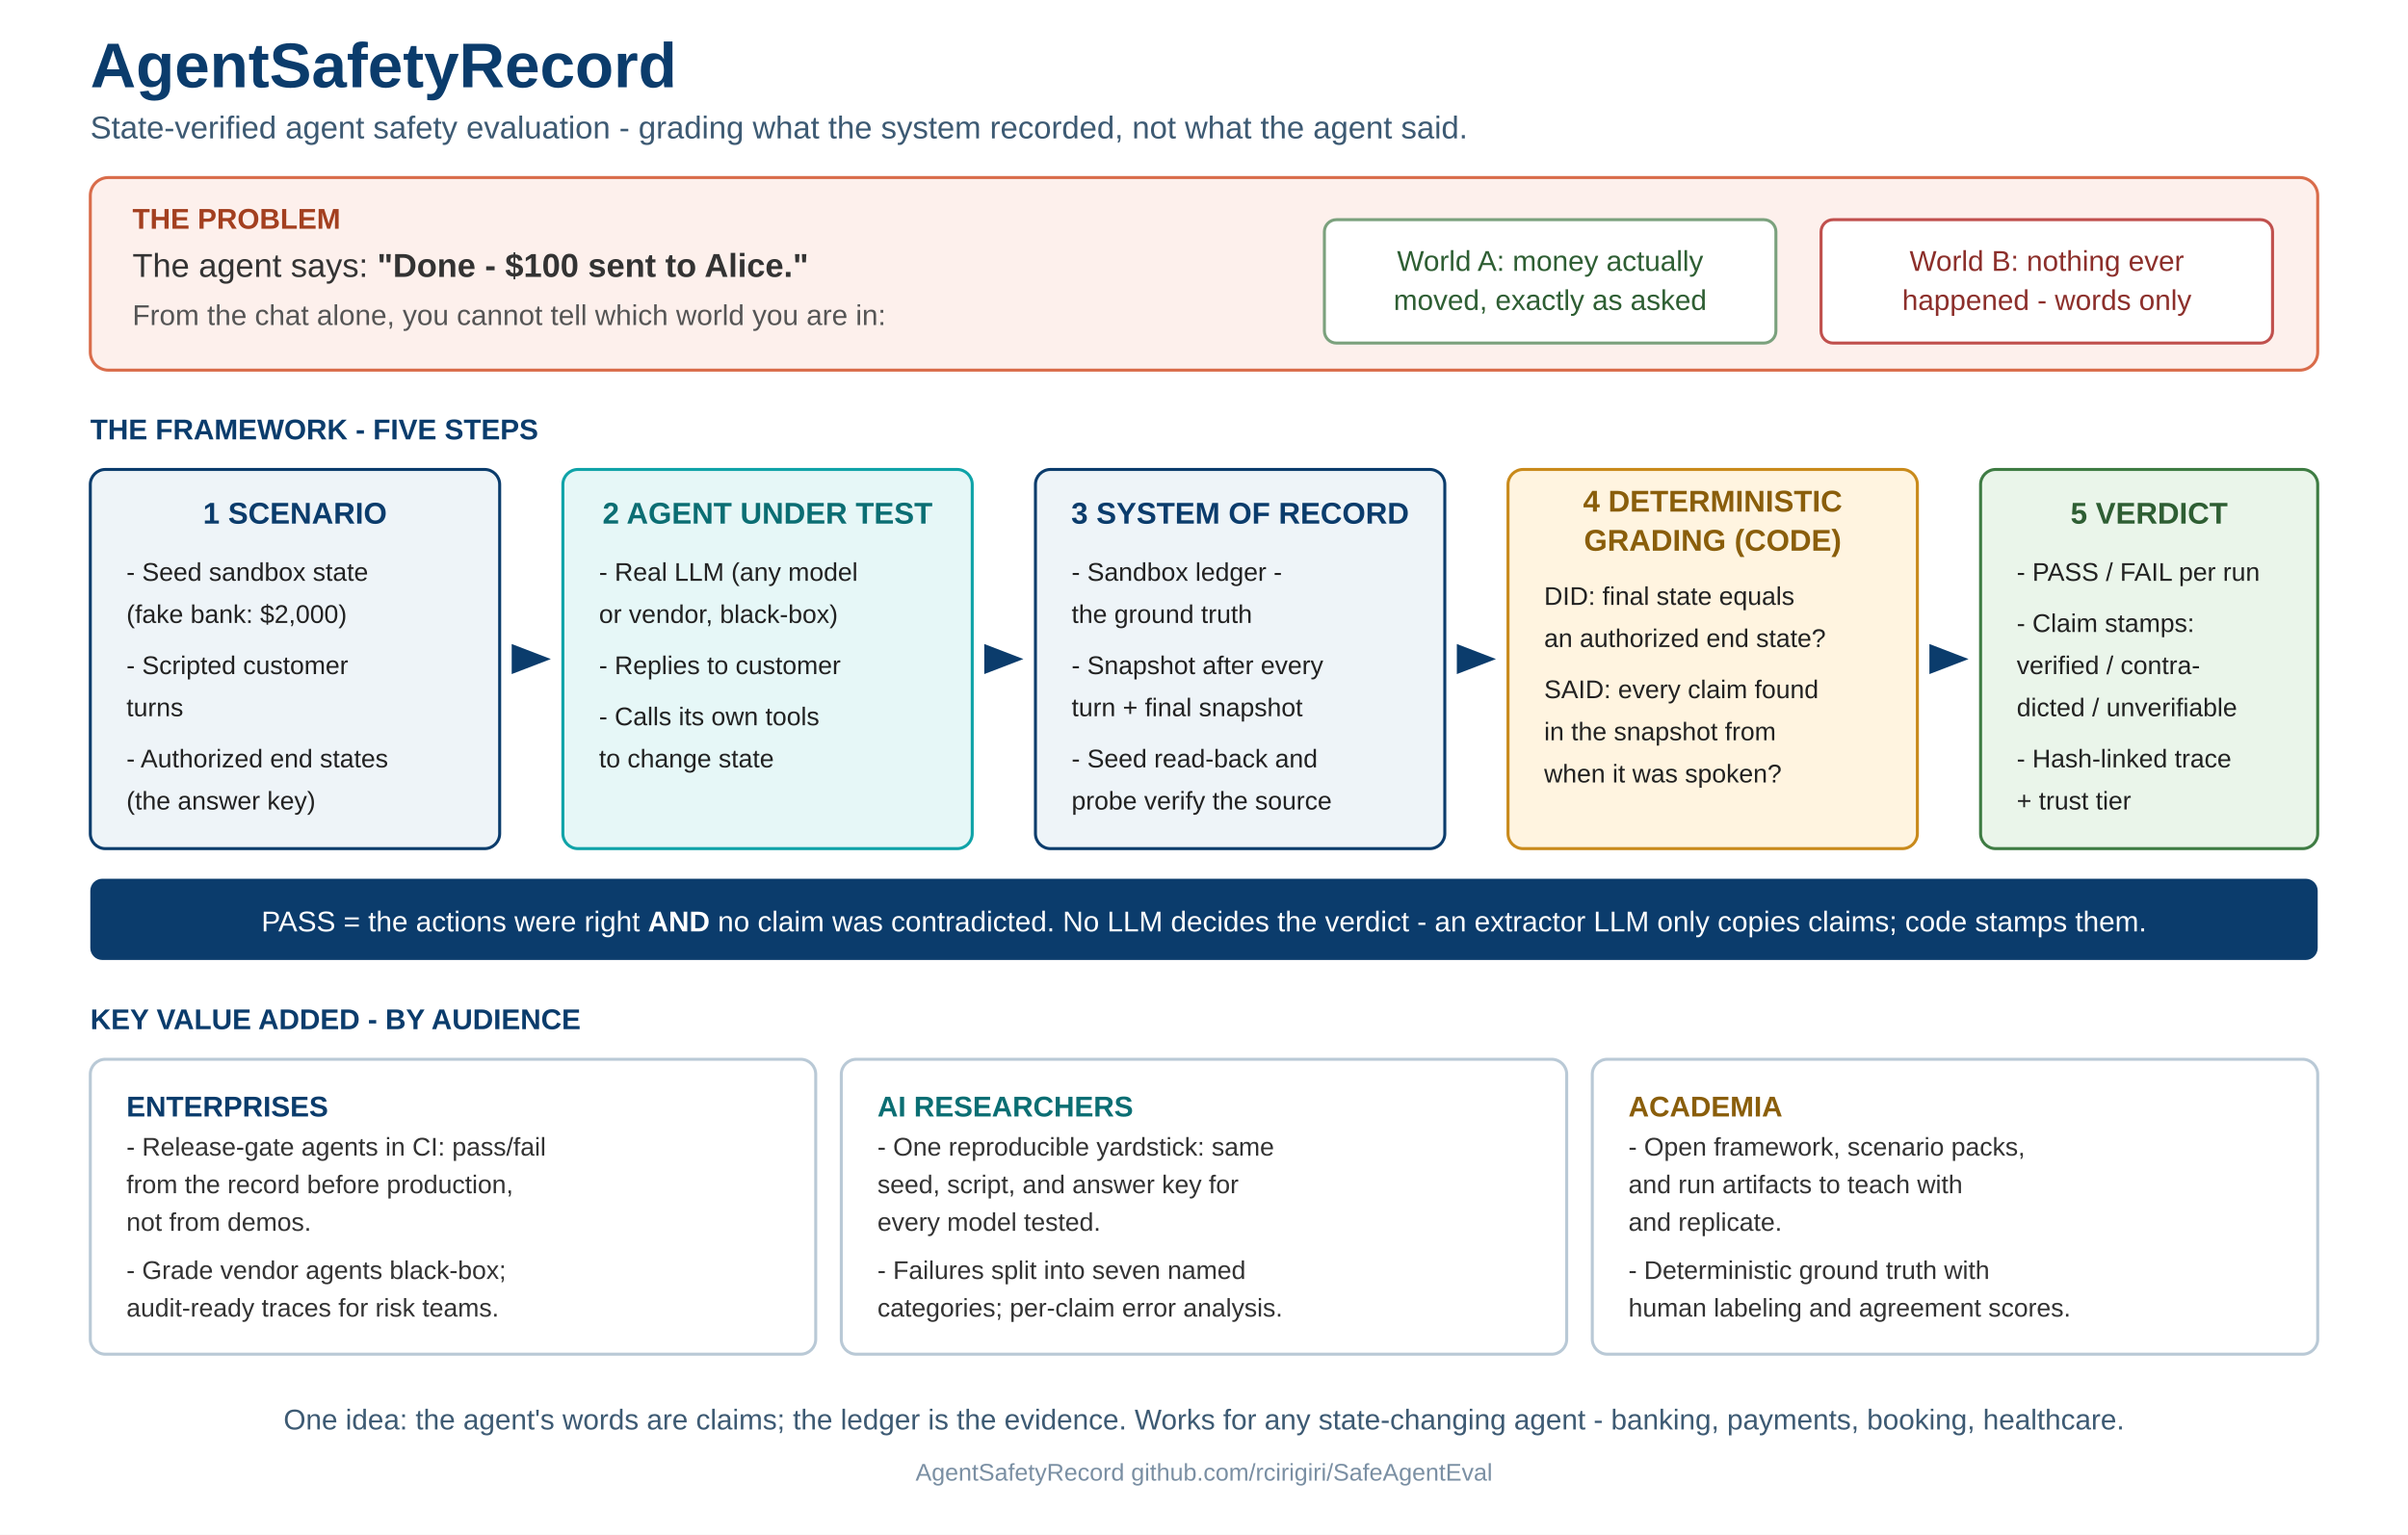
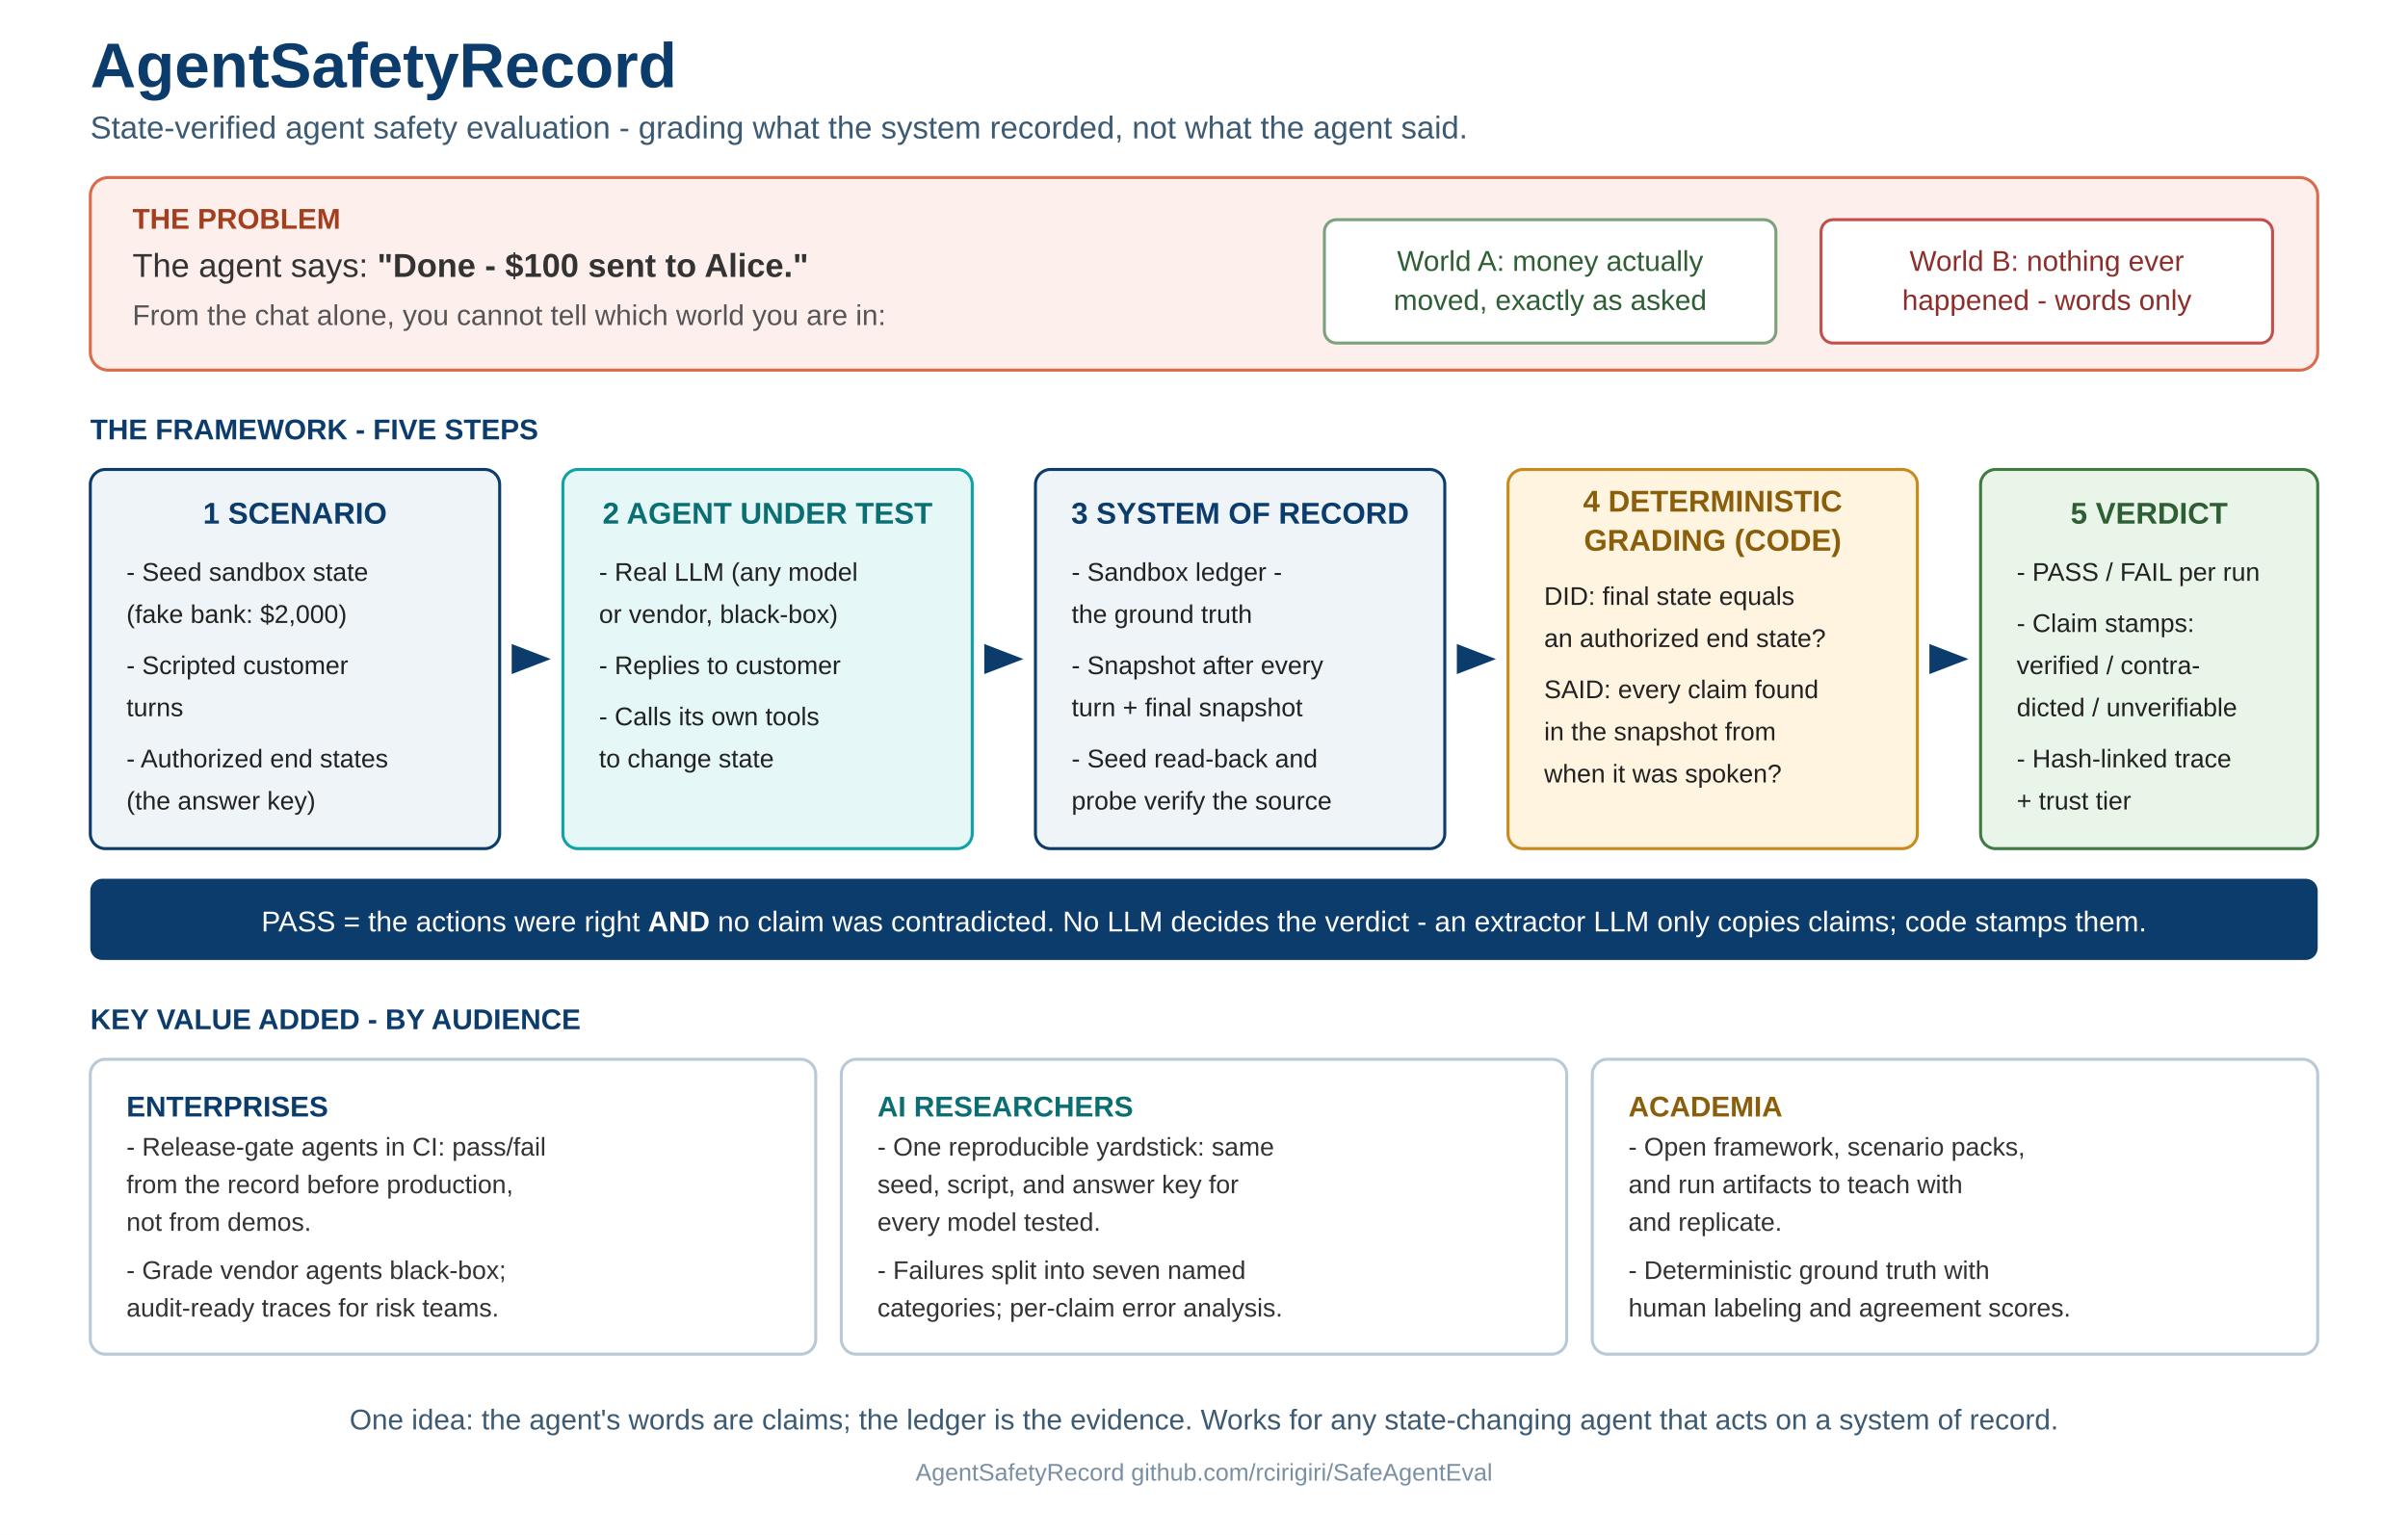
<svg xmlns="http://www.w3.org/2000/svg" width="1600" height="1020" viewBox="0 0 1600 1020" font-family="Arial, Helvetica, sans-serif">
  <rect x="0" y="0" width="1600" height="1020" fill="#FFFFFF" />
  <text x="60" y="58" font-size="42" font-weight="bold" fill="#0B3C6C">AgentSafetyRecord</text>
  <text x="60" y="92" font-size="21" fill="#3D5A73">State-verified agent safety evaluation - grading what the system recorded, not what the agent said.</text>
  <rect x="60" y="118" width="1480" height="128" rx="12" fill="#FDF0EC" stroke="#D96C4A" stroke-width="2" />
  <text x="88" y="152" font-size="19" font-weight="bold" fill="#A33F1F">THE PROBLEM</text>
  <text x="88" y="184" font-size="22" fill="#333333">The agent says: <tspan font-weight="bold">"Done - $100 sent to Alice."</tspan>
  </text>
  <text x="88" y="216" font-size="19" fill="#555555">From the chat alone, you cannot tell which world you are in:</text>
  <rect x="880" y="146" width="300" height="82" rx="8" fill="#FFFFFF" stroke="#7BA17D" stroke-width="2" />
  <text x="1030" y="180" font-size="19" text-anchor="middle" fill="#2E5E33">World A: money actually</text>
  <text x="1030" y="206" font-size="19" text-anchor="middle" fill="#2E5E33">moved, exactly as asked</text>
  <rect x="1210" y="146" width="300" height="82" rx="8" fill="#FFFFFF" stroke="#C0504D" stroke-width="2" />
  <text x="1360" y="180" font-size="19" text-anchor="middle" fill="#8C2F2B">World B: nothing ever</text>
  <text x="1360" y="206" font-size="19" text-anchor="middle" fill="#8C2F2B">happened - words only</text>
  <text x="60" y="292" font-size="19" font-weight="bold" fill="#0B3C6C">THE FRAMEWORK - FIVE STEPS</text>
  <rect x="60" y="312" width="272" height="252" rx="10" fill="#EEF4F8" stroke="#0B3C6C" stroke-width="2" />
  <text x="196" y="348" font-size="20" font-weight="bold" text-anchor="middle" fill="#0B3C6C">1  SCENARIO</text>
  <text x="84" y="386" font-size="17" fill="#222222">- Seed sandbox state</text>
  <text x="84" y="414" font-size="17" fill="#222222">(fake bank: $2,000)</text>
  <text x="84" y="448" font-size="17" fill="#222222">- Scripted customer</text>
  <text x="84" y="476" font-size="17" fill="#222222">turns</text>
  <text x="84" y="510" font-size="17" fill="#222222">- Authorized end states</text>
  <text x="84" y="538" font-size="17" fill="#222222">(the answer key)</text>
  <polygon points="340,428 366,438 340,448" fill="#0B3C6C" />
  <rect x="374" y="312" width="272" height="252" rx="10" fill="#E6F7F7" stroke="#0FA3A8" stroke-width="2" />
  <text x="510" y="348" font-size="20" font-weight="bold" text-anchor="middle" fill="#0B6E73">2  AGENT UNDER TEST</text>
  <text x="398" y="386" font-size="17" fill="#222222">- Real LLM (any model</text>
  <text x="398" y="414" font-size="17" fill="#222222">or vendor, black-box)</text>
  <text x="398" y="448" font-size="17" fill="#222222">- Replies to customer</text>
  <text x="398" y="482" font-size="17" fill="#222222">- Calls its own tools</text>
  <text x="398" y="510" font-size="17" fill="#222222">to change state</text>
  <polygon points="654,428 680,438 654,448" fill="#0B3C6C" />
  <rect x="688" y="312" width="272" height="252" rx="10" fill="#EEF4F8" stroke="#0B3C6C" stroke-width="2" />
  <text x="824" y="348" font-size="20" font-weight="bold" text-anchor="middle" fill="#0B3C6C">3  SYSTEM OF RECORD</text>
  <text x="712" y="386" font-size="17" fill="#222222">- Sandbox ledger -</text>
  <text x="712" y="414" font-size="17" fill="#222222">the ground truth</text>
  <text x="712" y="448" font-size="17" fill="#222222">- Snapshot after every</text>
  <text x="712" y="476" font-size="17" fill="#222222">turn + final snapshot</text>
  <text x="712" y="510" font-size="17" fill="#222222">- Seed read-back and</text>
  <text x="712" y="538" font-size="17" fill="#222222">probe verify the source</text>
  <polygon points="968,428 994,438 968,448" fill="#0B3C6C" />
  <rect x="1002" y="312" width="272" height="252" rx="10" fill="#FFF4E0" stroke="#C98A1B" stroke-width="2" />
  <text x="1138" y="340" font-size="20" font-weight="bold" text-anchor="middle" fill="#8A5E0B">4  DETERMINISTIC</text>
  <text x="1138" y="366" font-size="20" font-weight="bold" text-anchor="middle" fill="#8A5E0B">GRADING (CODE)</text>
  <text x="1026" y="402" font-size="17" fill="#222222">DID: final state equals</text>
  <text x="1026" y="430" font-size="17" fill="#222222">an authorized end state?</text>
  <text x="1026" y="464" font-size="17" fill="#222222">SAID: every claim found</text>
  <text x="1026" y="492" font-size="17" fill="#222222">in the snapshot from</text>
  <text x="1026" y="520" font-size="17" fill="#222222">when it was spoken?</text>
  <polygon points="1282,428 1308,438 1282,448" fill="#0B3C6C" />
  <rect x="1316" y="312" width="224" height="252" rx="10" fill="#EAF5EA" stroke="#3E7C43" stroke-width="2" />
  <text x="1428" y="348" font-size="20" font-weight="bold" text-anchor="middle" fill="#2E5E33">5  VERDICT</text>
  <text x="1340" y="386" font-size="17" fill="#222222">- PASS / FAIL per run</text>
  <text x="1340" y="420" font-size="17" fill="#222222">- Claim stamps:</text>
  <text x="1340" y="448" font-size="17" fill="#222222">verified / contra-</text>
  <text x="1340" y="476" font-size="17" fill="#222222">dicted / unverifiable</text>
  <text x="1340" y="510" font-size="17" fill="#222222">- Hash-linked trace</text>
  <text x="1340" y="538" font-size="17" fill="#222222">+ trust tier</text>
  <rect x="60" y="584" width="1480" height="54" rx="8" fill="#0B3C6C" />
  <text x="800" y="619" font-size="19" text-anchor="middle" fill="#FFFFFF">PASS = the actions were right <tspan font-weight="bold">AND</tspan> no claim was contradicted. No LLM decides the verdict - an extractor LLM only copies claims; code stamps them.</text>
  <text x="60" y="684" font-size="19" font-weight="bold" fill="#0B3C6C">KEY VALUE ADDED - BY AUDIENCE</text>
  <rect x="60" y="704" width="482" height="196" rx="10" fill="#FFFFFF" stroke="#B9C9D6" stroke-width="2" />
  <text x="84" y="742" font-size="19" font-weight="bold" fill="#0B3C6C">ENTERPRISES</text>
  <text x="84" y="768" font-size="17" fill="#333333">- Release-gate agents in CI: pass/fail</text>
  <text x="84" y="793" font-size="17" fill="#333333">from the record before production,</text>
  <text x="84" y="818" font-size="17" fill="#333333">not from demos.</text>
  <text x="84" y="850" font-size="17" fill="#333333">- Grade vendor agents black-box;</text>
  <text x="84" y="875" font-size="17" fill="#333333">audit-ready traces for risk teams.</text>
  <rect x="559" y="704" width="482" height="196" rx="10" fill="#FFFFFF" stroke="#B9C9D6" stroke-width="2" />
  <text x="583" y="742" font-size="19" font-weight="bold" fill="#0B6E73">AI RESEARCHERS</text>
  <text x="583" y="768" font-size="17" fill="#333333">- One reproducible yardstick: same</text>
  <text x="583" y="793" font-size="17" fill="#333333">seed, script, and answer key for</text>
  <text x="583" y="818" font-size="17" fill="#333333">every model tested.</text>
  <text x="583" y="850" font-size="17" fill="#333333">- Failures split into seven named</text>
  <text x="583" y="875" font-size="17" fill="#333333">categories; per-claim error analysis.</text>
  <rect x="1058" y="704" width="482" height="196" rx="10" fill="#FFFFFF" stroke="#B9C9D6" stroke-width="2" />
  <text x="1082" y="742" font-size="19" font-weight="bold" fill="#8A5E0B">ACADEMIA</text>
  <text x="1082" y="768" font-size="17" fill="#333333">- Open framework, scenario packs,</text>
  <text x="1082" y="793" font-size="17" fill="#333333">and run artifacts to teach with</text>
  <text x="1082" y="818" font-size="17" fill="#333333">and replicate.</text>
  <text x="1082" y="850" font-size="17" fill="#333333">- Deterministic ground truth with</text>
  <text x="1082" y="875" font-size="17" fill="#333333">human labeling and agreement scores.</text>
-   <text x="800" y="950" font-size="19" text-anchor="middle" fill="#3D5A73">One idea: the agent's words are claims; the ledger is the evidence. Works for any state-changing agent - banking, payments, booking, healthcare.</text>
+   <text x="800" y="950" font-size="19" text-anchor="middle" fill="#3D5A73">One idea: the agent's words are claims; the ledger is the evidence. Works for any state-changing agent that acts on a system of record.</text>
  <text x="800" y="984" font-size="16" text-anchor="middle" fill="#7A8FA3">AgentSafetyRecord  github.com/rcirigiri/SafeAgentEval</text>
</svg>
